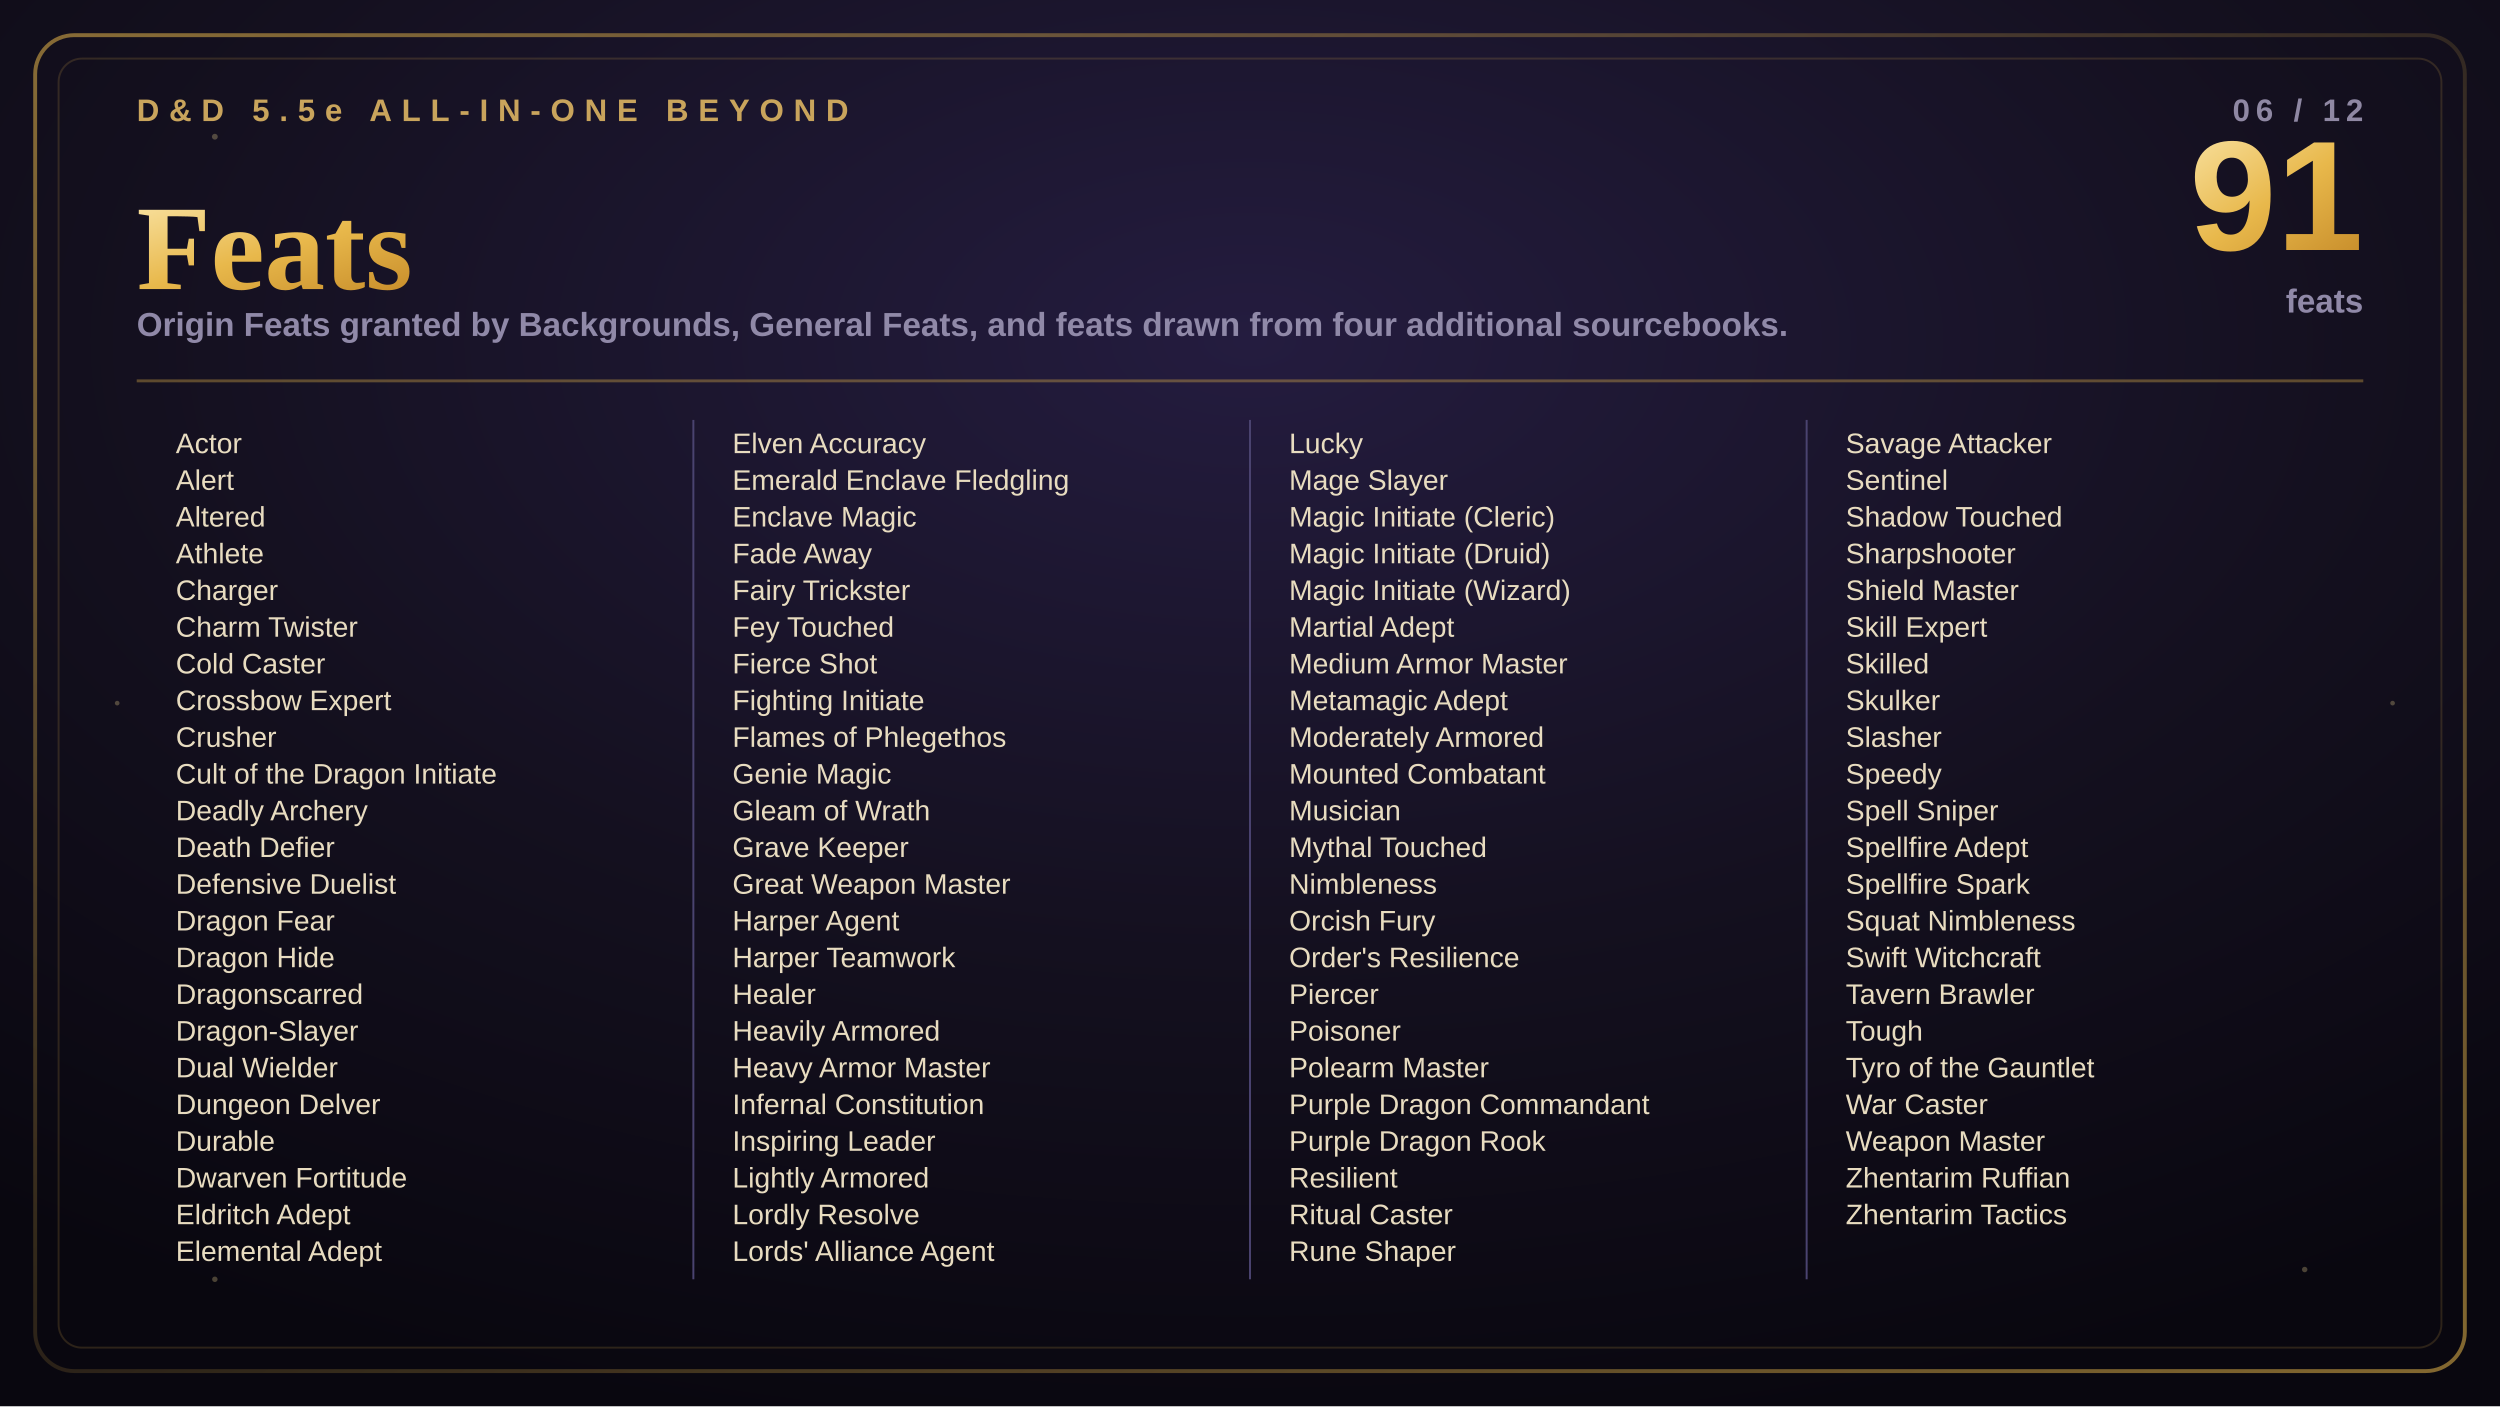
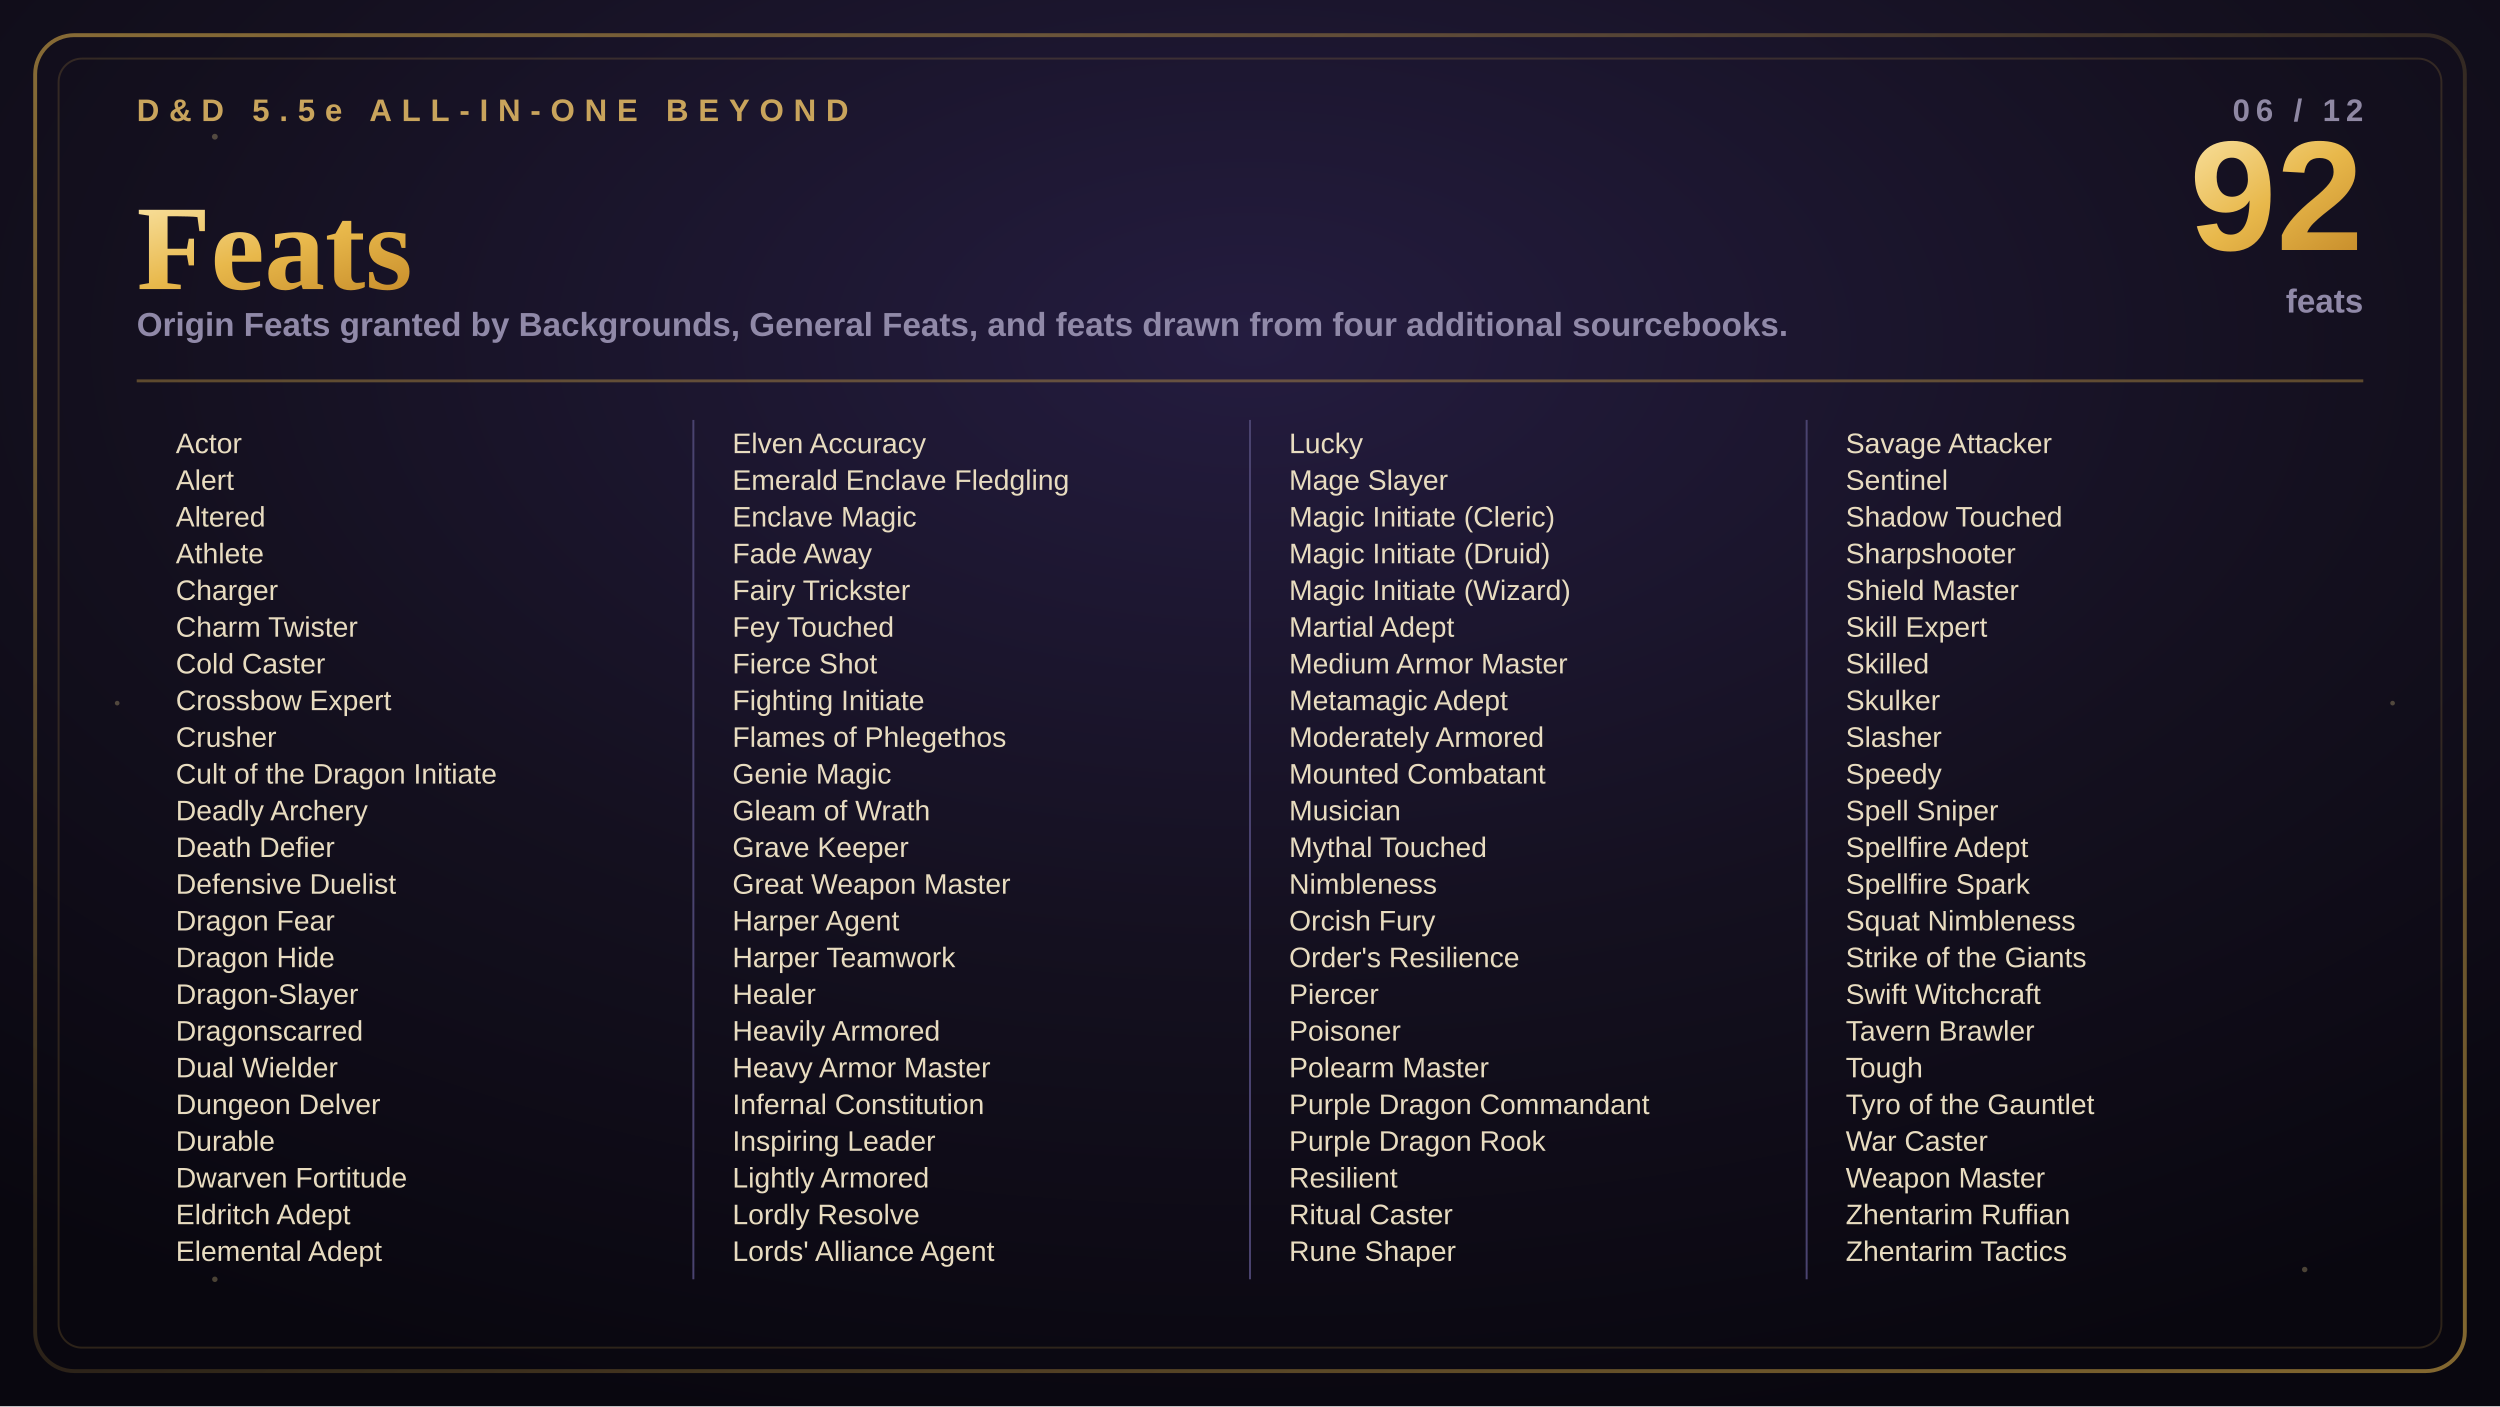
<svg xmlns="http://www.w3.org/2000/svg" width="1280" height="720" viewBox="0 0 1280 720">
  <defs>
    <radialGradient id="bgGlow" cx="50%" cy="24%" r="80%">
      <stop offset="0%" stop-color="#241c3f" />
      <stop offset="55%" stop-color="#14101f" />
      <stop offset="100%" stop-color="#09070f" />
    </radialGradient>
    <linearGradient id="goldGrad" x1="0%" y1="0%" x2="100%" y2="100%">
      <stop offset="0%" stop-color="#f7dd97" />
      <stop offset="50%" stop-color="#e8b84b" />
      <stop offset="100%" stop-color="#c98f2c" />
    </linearGradient>
    <linearGradient id="borderGrad" x1="0%" y1="0%" x2="100%" y2="100%">
      <stop offset="0%" stop-color="#e8b84b" stop-opacity="0.55" />
      <stop offset="50%" stop-color="#e8b84b" stop-opacity="0.15" />
      <stop offset="100%" stop-color="#e8b84b" stop-opacity="0.55" />
    </linearGradient>
  </defs>
  <rect x="0" y="0" width="1280" height="720" fill="url(#bgGlow)" />
  <g fill="#f7dd97" opacity="0.28">
    <circle cx="110" cy="70" r="1.5" />
    <circle cx="1180" cy="80" r="1.5" />
    <circle cx="60" cy="360" r="1.2" />
    <circle cx="1225" cy="360" r="1.2" />
    <circle cx="110" cy="655" r="1.4" />
    <circle cx="1180" cy="650" r="1.4" />
  </g>
  <rect x="18" y="18" width="1244" height="684" rx="20" fill="none" stroke="url(#borderGrad)" stroke-width="2" />
  <rect x="30" y="30" width="1220" height="660" rx="12" fill="none" stroke="#e8b84b" stroke-opacity="0.16" stroke-width="1" />
  <text x="70" y="62" font-family="Arial, Helvetica, sans-serif" font-size="16" font-weight="700" letter-spacing="5" fill="#c9a45c">D&amp;D 5.5e ALL-IN-ONE BEYOND</text>
  <text x="1210" y="62" text-anchor="end" font-family="Arial, Helvetica, sans-serif" font-size="16" font-weight="700" letter-spacing="3" fill="#8f88a3">06 / 12</text>
  <text x="70" y="148" font-family="Georgia, 'Times New Roman', serif" font-size="62" font-weight="700" fill="url(#goldGrad)">Feats</text>
-   <text x="1210" y="128" text-anchor="end" font-family="Arial, Helvetica, sans-serif" font-size="80" font-weight="800" fill="url(#goldGrad)">91</text>
+   <text x="1210" y="128" text-anchor="end" font-family="Arial, Helvetica, sans-serif" font-size="80" font-weight="800" fill="url(#goldGrad)">92</text>
  <text x="1210" y="160" text-anchor="end" font-family="Arial, Helvetica, sans-serif" font-size="17" font-weight="600" fill="#9089a8">feats</text>
  <text x="70" y="172" font-family="Arial, Helvetica, sans-serif" font-size="17" font-weight="600" fill="#9089a8">Origin Feats granted by Backgrounds, General Feats, and feats drawn from four additional sourcebooks.</text>
  <line x1="70" y1="195" x2="1210" y2="195" stroke="#e8b84b" stroke-opacity="0.35" stroke-width="1.5" />
  <line x1="355.0" y1="215" x2="355.0" y2="655" stroke="#4a4370" stroke-width="1" />
  <line x1="640.0" y1="215" x2="640.0" y2="655" stroke="#4a4370" stroke-width="1" />
  <line x1="925.0" y1="215" x2="925.0" y2="655" stroke="#4a4370" stroke-width="1" />
  <text x="90.0" y="232.0" font-family="Arial, Helvetica, sans-serif" font-size="14.5" fill="#e8dcc0">Actor</text>
  <text x="90.0" y="250.8" font-family="Arial, Helvetica, sans-serif" font-size="14.5" fill="#e8dcc0">Alert</text>
  <text x="90.0" y="269.6" font-family="Arial, Helvetica, sans-serif" font-size="14.5" fill="#e8dcc0">Altered</text>
  <text x="90.0" y="288.4" font-family="Arial, Helvetica, sans-serif" font-size="14.5" fill="#e8dcc0">Athlete</text>
  <text x="90.0" y="307.2" font-family="Arial, Helvetica, sans-serif" font-size="14.5" fill="#e8dcc0">Charger</text>
  <text x="90.0" y="326.0" font-family="Arial, Helvetica, sans-serif" font-size="14.5" fill="#e8dcc0">Charm Twister</text>
  <text x="90.0" y="344.8" font-family="Arial, Helvetica, sans-serif" font-size="14.5" fill="#e8dcc0">Cold Caster</text>
  <text x="90.0" y="363.6" font-family="Arial, Helvetica, sans-serif" font-size="14.5" fill="#e8dcc0">Crossbow Expert</text>
  <text x="90.0" y="382.4" font-family="Arial, Helvetica, sans-serif" font-size="14.5" fill="#e8dcc0">Crusher</text>
  <text x="90.0" y="401.2" font-family="Arial, Helvetica, sans-serif" font-size="14.5" fill="#e8dcc0">Cult of the Dragon Initiate</text>
  <text x="90.0" y="420.0" font-family="Arial, Helvetica, sans-serif" font-size="14.5" fill="#e8dcc0">Deadly Archery</text>
  <text x="90.0" y="438.8" font-family="Arial, Helvetica, sans-serif" font-size="14.5" fill="#e8dcc0">Death Defier</text>
  <text x="90.0" y="457.6" font-family="Arial, Helvetica, sans-serif" font-size="14.5" fill="#e8dcc0">Defensive Duelist</text>
  <text x="90.0" y="476.4" font-family="Arial, Helvetica, sans-serif" font-size="14.5" fill="#e8dcc0">Dragon Fear</text>
  <text x="90.0" y="495.2" font-family="Arial, Helvetica, sans-serif" font-size="14.5" fill="#e8dcc0">Dragon Hide</text>
-   <text x="90.0" y="514.0" font-family="Arial, Helvetica, sans-serif" font-size="14.5" fill="#e8dcc0">Dragonscarred</text>
-   <text x="90.0" y="532.8" font-family="Arial, Helvetica, sans-serif" font-size="14.5" fill="#e8dcc0">Dragon-Slayer</text>
+   <text x="90.0" y="514.0" font-family="Arial, Helvetica, sans-serif" font-size="14.5" fill="#e8dcc0">Dragon-Slayer</text>
+   <text x="90.0" y="532.8" font-family="Arial, Helvetica, sans-serif" font-size="14.5" fill="#e8dcc0">Dragonscarred</text>
  <text x="90.0" y="551.6" font-family="Arial, Helvetica, sans-serif" font-size="14.5" fill="#e8dcc0">Dual Wielder</text>
  <text x="90.0" y="570.4" font-family="Arial, Helvetica, sans-serif" font-size="14.5" fill="#e8dcc0">Dungeon Delver</text>
  <text x="90.0" y="589.2" font-family="Arial, Helvetica, sans-serif" font-size="14.5" fill="#e8dcc0">Durable</text>
  <text x="90.0" y="608.0" font-family="Arial, Helvetica, sans-serif" font-size="14.5" fill="#e8dcc0">Dwarven Fortitude</text>
  <text x="90.0" y="626.8" font-family="Arial, Helvetica, sans-serif" font-size="14.5" fill="#e8dcc0">Eldritch Adept</text>
  <text x="90.0" y="645.6" font-family="Arial, Helvetica, sans-serif" font-size="14.5" fill="#e8dcc0">Elemental Adept</text>
  <text x="375.0" y="232.0" font-family="Arial, Helvetica, sans-serif" font-size="14.5" fill="#e8dcc0">Elven Accuracy</text>
  <text x="375.0" y="250.8" font-family="Arial, Helvetica, sans-serif" font-size="14.5" fill="#e8dcc0">Emerald Enclave Fledgling</text>
  <text x="375.0" y="269.6" font-family="Arial, Helvetica, sans-serif" font-size="14.5" fill="#e8dcc0">Enclave Magic</text>
  <text x="375.0" y="288.4" font-family="Arial, Helvetica, sans-serif" font-size="14.5" fill="#e8dcc0">Fade Away</text>
  <text x="375.0" y="307.2" font-family="Arial, Helvetica, sans-serif" font-size="14.5" fill="#e8dcc0">Fairy Trickster</text>
  <text x="375.0" y="326.0" font-family="Arial, Helvetica, sans-serif" font-size="14.5" fill="#e8dcc0">Fey Touched</text>
  <text x="375.0" y="344.8" font-family="Arial, Helvetica, sans-serif" font-size="14.5" fill="#e8dcc0">Fierce Shot</text>
  <text x="375.0" y="363.6" font-family="Arial, Helvetica, sans-serif" font-size="14.5" fill="#e8dcc0">Fighting Initiate</text>
  <text x="375.0" y="382.4" font-family="Arial, Helvetica, sans-serif" font-size="14.5" fill="#e8dcc0">Flames of Phlegethos</text>
  <text x="375.0" y="401.2" font-family="Arial, Helvetica, sans-serif" font-size="14.5" fill="#e8dcc0">Genie Magic</text>
  <text x="375.0" y="420.0" font-family="Arial, Helvetica, sans-serif" font-size="14.5" fill="#e8dcc0">Gleam of Wrath</text>
  <text x="375.0" y="438.8" font-family="Arial, Helvetica, sans-serif" font-size="14.5" fill="#e8dcc0">Grave Keeper</text>
  <text x="375.0" y="457.6" font-family="Arial, Helvetica, sans-serif" font-size="14.5" fill="#e8dcc0">Great Weapon Master</text>
  <text x="375.0" y="476.4" font-family="Arial, Helvetica, sans-serif" font-size="14.5" fill="#e8dcc0">Harper Agent</text>
  <text x="375.0" y="495.2" font-family="Arial, Helvetica, sans-serif" font-size="14.5" fill="#e8dcc0">Harper Teamwork</text>
  <text x="375.0" y="514.0" font-family="Arial, Helvetica, sans-serif" font-size="14.5" fill="#e8dcc0">Healer</text>
  <text x="375.0" y="532.8" font-family="Arial, Helvetica, sans-serif" font-size="14.5" fill="#e8dcc0">Heavily Armored</text>
  <text x="375.0" y="551.6" font-family="Arial, Helvetica, sans-serif" font-size="14.5" fill="#e8dcc0">Heavy Armor Master</text>
  <text x="375.0" y="570.4" font-family="Arial, Helvetica, sans-serif" font-size="14.5" fill="#e8dcc0">Infernal Constitution</text>
  <text x="375.0" y="589.2" font-family="Arial, Helvetica, sans-serif" font-size="14.5" fill="#e8dcc0">Inspiring Leader</text>
  <text x="375.0" y="608.0" font-family="Arial, Helvetica, sans-serif" font-size="14.5" fill="#e8dcc0">Lightly Armored</text>
  <text x="375.0" y="626.8" font-family="Arial, Helvetica, sans-serif" font-size="14.5" fill="#e8dcc0">Lordly Resolve</text>
  <text x="375.0" y="645.6" font-family="Arial, Helvetica, sans-serif" font-size="14.5" fill="#e8dcc0">Lords' Alliance Agent</text>
  <text x="660.0" y="232.0" font-family="Arial, Helvetica, sans-serif" font-size="14.5" fill="#e8dcc0">Lucky</text>
  <text x="660.0" y="250.8" font-family="Arial, Helvetica, sans-serif" font-size="14.5" fill="#e8dcc0">Mage Slayer</text>
  <text x="660.0" y="269.6" font-family="Arial, Helvetica, sans-serif" font-size="14.5" fill="#e8dcc0">Magic Initiate (Cleric)</text>
  <text x="660.0" y="288.4" font-family="Arial, Helvetica, sans-serif" font-size="14.5" fill="#e8dcc0">Magic Initiate (Druid)</text>
  <text x="660.0" y="307.2" font-family="Arial, Helvetica, sans-serif" font-size="14.5" fill="#e8dcc0">Magic Initiate (Wizard)</text>
  <text x="660.0" y="326.0" font-family="Arial, Helvetica, sans-serif" font-size="14.5" fill="#e8dcc0">Martial Adept</text>
  <text x="660.0" y="344.8" font-family="Arial, Helvetica, sans-serif" font-size="14.5" fill="#e8dcc0">Medium Armor Master</text>
  <text x="660.0" y="363.6" font-family="Arial, Helvetica, sans-serif" font-size="14.5" fill="#e8dcc0">Metamagic Adept</text>
  <text x="660.0" y="382.4" font-family="Arial, Helvetica, sans-serif" font-size="14.5" fill="#e8dcc0">Moderately Armored</text>
  <text x="660.0" y="401.2" font-family="Arial, Helvetica, sans-serif" font-size="14.5" fill="#e8dcc0">Mounted Combatant</text>
  <text x="660.0" y="420.0" font-family="Arial, Helvetica, sans-serif" font-size="14.5" fill="#e8dcc0">Musician</text>
  <text x="660.0" y="438.8" font-family="Arial, Helvetica, sans-serif" font-size="14.5" fill="#e8dcc0">Mythal Touched</text>
  <text x="660.0" y="457.6" font-family="Arial, Helvetica, sans-serif" font-size="14.5" fill="#e8dcc0">Nimbleness</text>
  <text x="660.0" y="476.4" font-family="Arial, Helvetica, sans-serif" font-size="14.5" fill="#e8dcc0">Orcish Fury</text>
  <text x="660.0" y="495.2" font-family="Arial, Helvetica, sans-serif" font-size="14.5" fill="#e8dcc0">Order's Resilience</text>
  <text x="660.0" y="514.0" font-family="Arial, Helvetica, sans-serif" font-size="14.5" fill="#e8dcc0">Piercer</text>
  <text x="660.0" y="532.8" font-family="Arial, Helvetica, sans-serif" font-size="14.5" fill="#e8dcc0">Poisoner</text>
  <text x="660.0" y="551.6" font-family="Arial, Helvetica, sans-serif" font-size="14.5" fill="#e8dcc0">Polearm Master</text>
  <text x="660.0" y="570.4" font-family="Arial, Helvetica, sans-serif" font-size="14.5" fill="#e8dcc0">Purple Dragon Commandant</text>
  <text x="660.0" y="589.2" font-family="Arial, Helvetica, sans-serif" font-size="14.5" fill="#e8dcc0">Purple Dragon Rook</text>
  <text x="660.0" y="608.0" font-family="Arial, Helvetica, sans-serif" font-size="14.5" fill="#e8dcc0">Resilient</text>
  <text x="660.0" y="626.8" font-family="Arial, Helvetica, sans-serif" font-size="14.5" fill="#e8dcc0">Ritual Caster</text>
  <text x="660.0" y="645.6" font-family="Arial, Helvetica, sans-serif" font-size="14.5" fill="#e8dcc0">Rune Shaper</text>
  <text x="945.0" y="232.0" font-family="Arial, Helvetica, sans-serif" font-size="14.5" fill="#e8dcc0">Savage Attacker</text>
  <text x="945.0" y="250.8" font-family="Arial, Helvetica, sans-serif" font-size="14.5" fill="#e8dcc0">Sentinel</text>
  <text x="945.0" y="269.6" font-family="Arial, Helvetica, sans-serif" font-size="14.5" fill="#e8dcc0">Shadow Touched</text>
  <text x="945.0" y="288.4" font-family="Arial, Helvetica, sans-serif" font-size="14.5" fill="#e8dcc0">Sharpshooter</text>
  <text x="945.0" y="307.2" font-family="Arial, Helvetica, sans-serif" font-size="14.5" fill="#e8dcc0">Shield Master</text>
  <text x="945.0" y="326.0" font-family="Arial, Helvetica, sans-serif" font-size="14.5" fill="#e8dcc0">Skill Expert</text>
  <text x="945.0" y="344.8" font-family="Arial, Helvetica, sans-serif" font-size="14.5" fill="#e8dcc0">Skilled</text>
  <text x="945.0" y="363.6" font-family="Arial, Helvetica, sans-serif" font-size="14.5" fill="#e8dcc0">Skulker</text>
  <text x="945.0" y="382.4" font-family="Arial, Helvetica, sans-serif" font-size="14.5" fill="#e8dcc0">Slasher</text>
  <text x="945.0" y="401.2" font-family="Arial, Helvetica, sans-serif" font-size="14.5" fill="#e8dcc0">Speedy</text>
  <text x="945.0" y="420.0" font-family="Arial, Helvetica, sans-serif" font-size="14.5" fill="#e8dcc0">Spell Sniper</text>
  <text x="945.0" y="438.8" font-family="Arial, Helvetica, sans-serif" font-size="14.5" fill="#e8dcc0">Spellfire Adept</text>
  <text x="945.0" y="457.6" font-family="Arial, Helvetica, sans-serif" font-size="14.5" fill="#e8dcc0">Spellfire Spark</text>
  <text x="945.0" y="476.4" font-family="Arial, Helvetica, sans-serif" font-size="14.5" fill="#e8dcc0">Squat Nimbleness</text>
-   <text x="945.0" y="495.2" font-family="Arial, Helvetica, sans-serif" font-size="14.5" fill="#e8dcc0">Swift Witchcraft</text>
-   <text x="945.0" y="514.0" font-family="Arial, Helvetica, sans-serif" font-size="14.5" fill="#e8dcc0">Tavern Brawler</text>
-   <text x="945.0" y="532.8" font-family="Arial, Helvetica, sans-serif" font-size="14.5" fill="#e8dcc0">Tough</text>
-   <text x="945.0" y="551.6" font-family="Arial, Helvetica, sans-serif" font-size="14.5" fill="#e8dcc0">Tyro of the Gauntlet</text>
-   <text x="945.0" y="570.4" font-family="Arial, Helvetica, sans-serif" font-size="14.5" fill="#e8dcc0">War Caster</text>
-   <text x="945.0" y="589.2" font-family="Arial, Helvetica, sans-serif" font-size="14.5" fill="#e8dcc0">Weapon Master</text>
-   <text x="945.0" y="608.0" font-family="Arial, Helvetica, sans-serif" font-size="14.5" fill="#e8dcc0">Zhentarim Ruffian</text>
-   <text x="945.0" y="626.8" font-family="Arial, Helvetica, sans-serif" font-size="14.5" fill="#e8dcc0">Zhentarim Tactics</text>
+   <text x="945.0" y="495.2" font-family="Arial, Helvetica, sans-serif" font-size="14.5" fill="#e8dcc0">Strike of the Giants</text>
+   <text x="945.0" y="514.0" font-family="Arial, Helvetica, sans-serif" font-size="14.5" fill="#e8dcc0">Swift Witchcraft</text>
+   <text x="945.0" y="532.8" font-family="Arial, Helvetica, sans-serif" font-size="14.5" fill="#e8dcc0">Tavern Brawler</text>
+   <text x="945.0" y="551.6" font-family="Arial, Helvetica, sans-serif" font-size="14.5" fill="#e8dcc0">Tough</text>
+   <text x="945.0" y="570.4" font-family="Arial, Helvetica, sans-serif" font-size="14.5" fill="#e8dcc0">Tyro of the Gauntlet</text>
+   <text x="945.0" y="589.2" font-family="Arial, Helvetica, sans-serif" font-size="14.5" fill="#e8dcc0">War Caster</text>
+   <text x="945.0" y="608.0" font-family="Arial, Helvetica, sans-serif" font-size="14.5" fill="#e8dcc0">Weapon Master</text>
+   <text x="945.0" y="626.8" font-family="Arial, Helvetica, sans-serif" font-size="14.5" fill="#e8dcc0">Zhentarim Ruffian</text>
+   <text x="945.0" y="645.6" font-family="Arial, Helvetica, sans-serif" font-size="14.5" fill="#e8dcc0">Zhentarim Tactics</text>
</svg>
